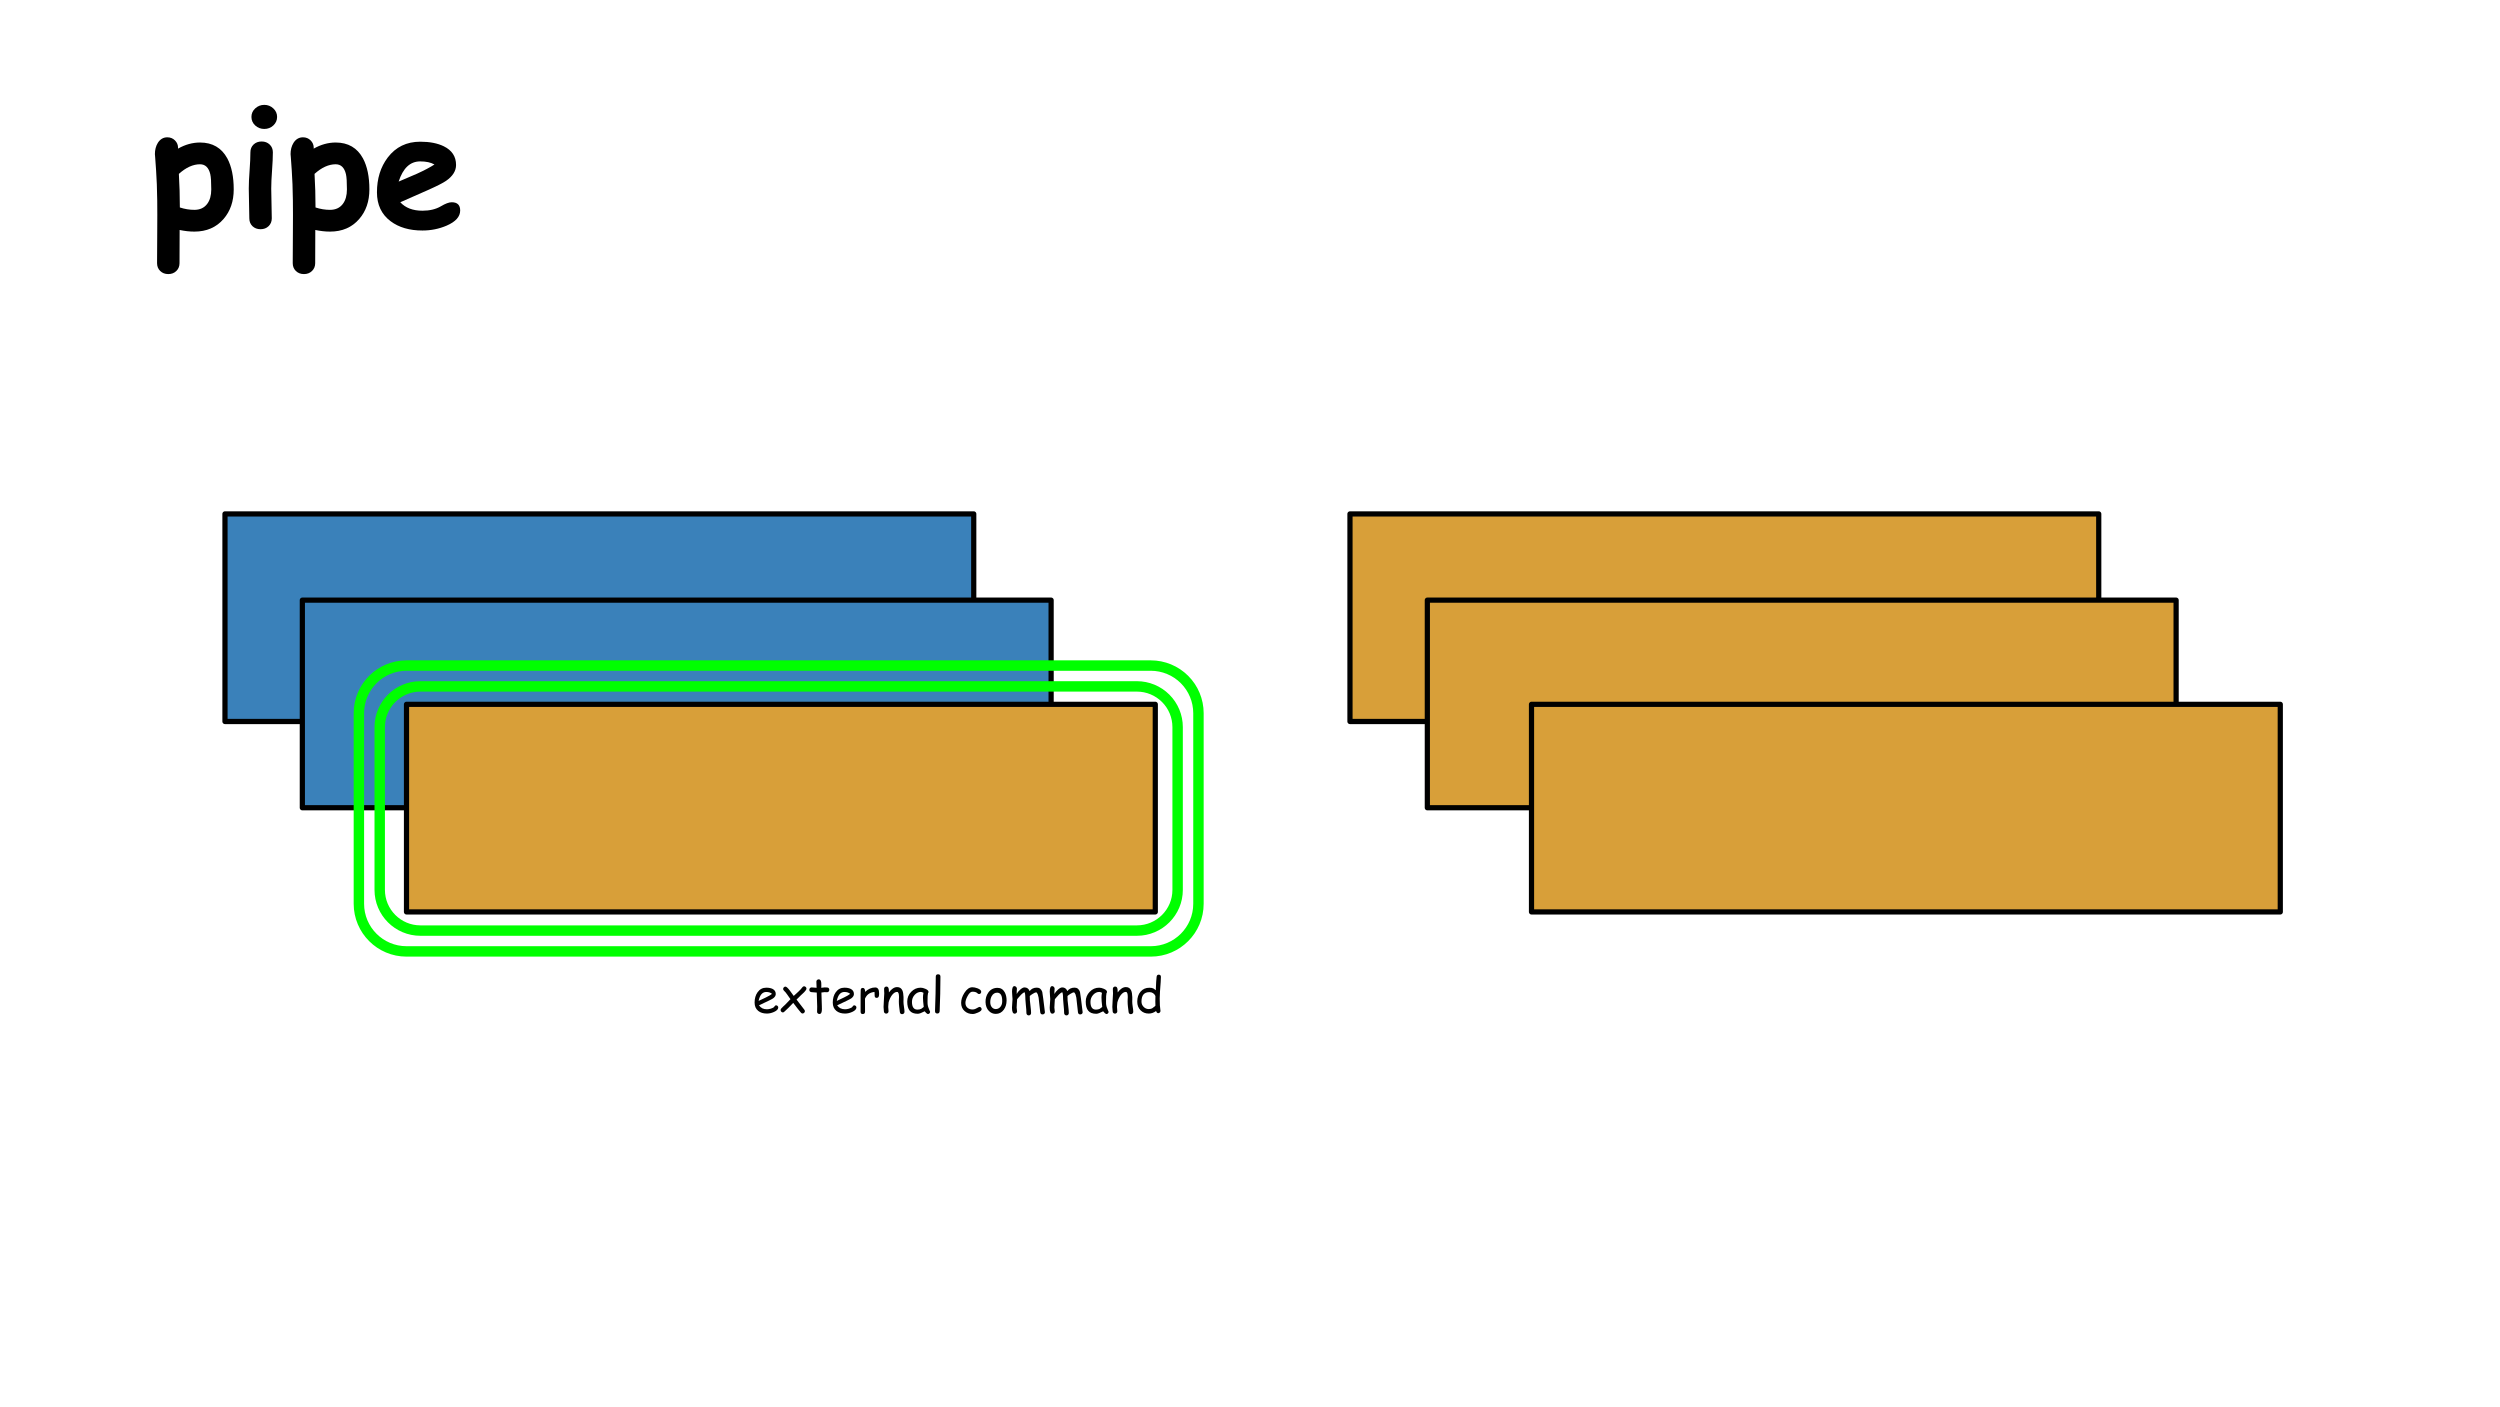
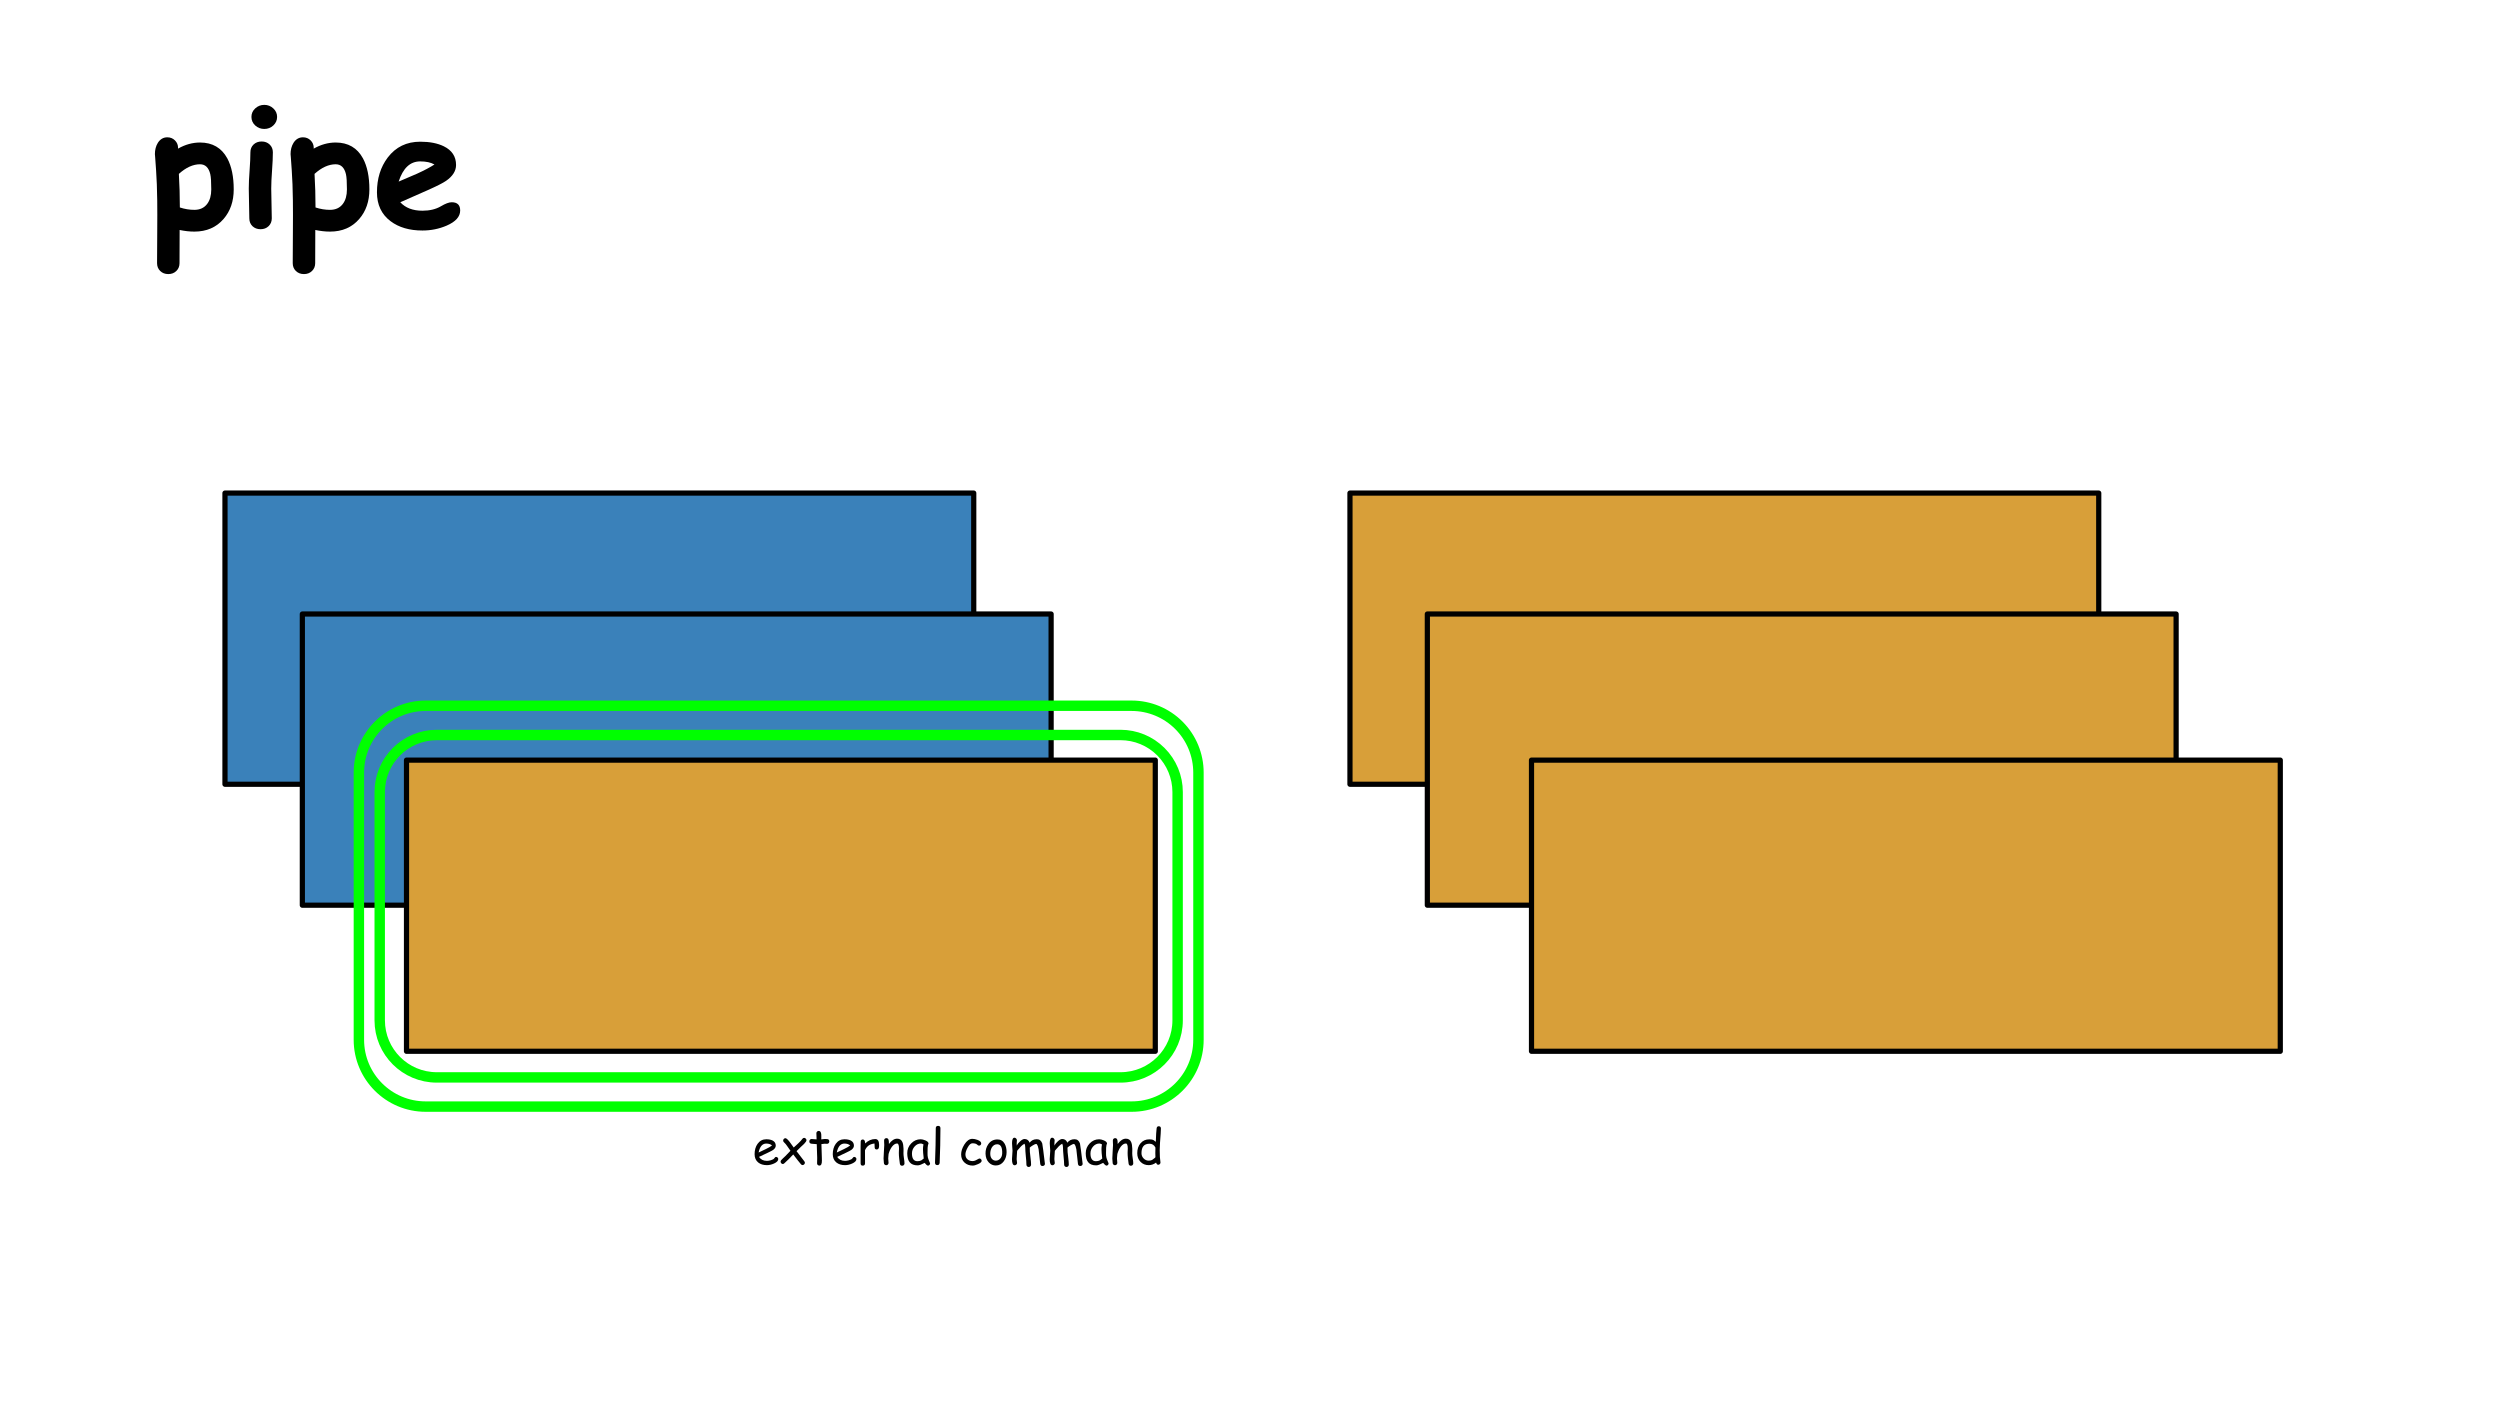
<svg xmlns="http://www.w3.org/2000/svg" xmlns:xlink="http://www.w3.org/1999/xlink" width="720pt" height="405pt" viewBox="0 0 720 405" version="1.1">
  <defs>
    <g>
      <symbol overflow="visible" id="glyph0-0">
        <path style="stroke:none;" d="M 3 0 L 3 -38.391 L 21 -38.391 L 21 0 Z M 6 -3 L 18 -3 L 18 -35.391 L 6 -35.391 Z M 6 -3 " />
      </symbol>
      <symbol overflow="visible" id="glyph0-1">
        <path style="stroke:none;" d="M 13.219 1.391 C 11.875 1.391 10.461 1.234 8.984 0.922 L 8.953 10.484 C 8.953 11.391 8.645 12.141 8.031 12.734 C 7.426 13.328 6.656 13.625 5.719 13.625 C 4.781 13.625 4.004 13.328 3.391 12.734 C 2.785 12.141 2.484 11.391 2.484 10.484 C 2.484 9.742 2.5 6.828 2.531 1.734 C 2.562 -2.047 2.562 -5.133 2.531 -7.531 C 2.488 -10.906 2.379 -13.812 2.203 -16.25 C 1.973 -19.602 1.859 -21.141 1.859 -20.859 C 1.859 -22.16 2.145 -23.27 2.719 -24.188 C 3.395 -25.238 4.301 -25.766 5.438 -25.766 C 6.312 -25.766 7.047 -25.469 7.641 -24.875 C 8.234 -24.281 8.531 -23.566 8.531 -22.734 L 8.516 -22.5 C 9.555 -23.094 10.602 -23.535 11.656 -23.828 C 12.719 -24.117 13.781 -24.266 14.844 -24.266 C 18.438 -24.266 21.062 -22.738 22.719 -19.688 C 23.945 -17.395 24.562 -14.422 24.562 -10.766 C 24.562 -7.336 23.586 -4.5 21.641 -2.25 C 19.547 0.176 16.738 1.391 13.219 1.391 Z M 14.844 -18 C 13.852 -18 12.848 -17.77 11.828 -17.312 C 10.816 -16.852 9.797 -16.16 8.766 -15.234 C 8.953 -12.016 9.047 -8.789 9.047 -5.562 C 10.441 -5.102 11.832 -4.875 13.219 -4.875 C 14.832 -4.875 16.066 -5.445 16.922 -6.594 C 17.703 -7.625 18.094 -9.016 18.094 -10.766 C 18.094 -12.867 18 -14.328 17.812 -15.141 C 17.363 -17.047 16.375 -18 14.844 -18 Z M 14.844 -18 " />
      </symbol>
      <symbol overflow="visible" id="glyph0-2">
        <path style="stroke:none;" d="M 7.734 -28.172 C 6.734 -28.172 5.863 -28.504 5.125 -29.172 C 4.395 -29.848 4.031 -30.672 4.031 -31.641 C 4.031 -32.609 4.395 -33.426 5.125 -34.094 C 5.863 -34.77 6.734 -35.109 7.734 -35.109 C 8.734 -35.109 9.598 -34.77 10.328 -34.094 C 11.055 -33.426 11.422 -32.609 11.422 -31.641 C 11.422 -30.672 11.055 -29.848 10.328 -29.172 C 9.598 -28.504 8.734 -28.172 7.734 -28.172 Z M 9.734 -11 C 9.734 -10.102 9.758 -8.672 9.812 -6.703 C 9.863 -4.734 9.891 -3.305 9.891 -2.422 C 9.891 -1.516 9.582 -0.766 8.969 -0.172 C 8.363 0.41 7.594 0.703 6.656 0.703 C 5.719 0.703 4.941 0.41 4.328 -0.172 C 3.723 -0.766 3.422 -1.516 3.422 -2.422 C 3.422 -3.305 3.395 -4.734 3.344 -6.703 C 3.289 -8.672 3.266 -10.102 3.266 -11 C 3.266 -12.383 3.344 -14.125 3.5 -16.219 C 3.656 -18.312 3.734 -20.055 3.734 -21.453 C 3.734 -22.359 4.035 -23.102 4.641 -23.688 C 5.254 -24.27 6.031 -24.562 6.969 -24.562 C 7.906 -24.562 8.676 -24.27 9.281 -23.688 C 9.895 -23.102 10.203 -22.359 10.203 -21.453 C 10.203 -20.055 10.125 -18.312 9.969 -16.219 C 9.812 -14.125 9.734 -12.383 9.734 -11 Z M 9.734 -11 " />
      </symbol>
      <symbol overflow="visible" id="glyph0-3">
        <path style="stroke:none;" d="M 14.203 1.078 C 10.473 1.078 7.422 0.188 5.047 -1.594 C 2.422 -3.562 1.109 -6.336 1.109 -9.922 C 1.109 -13.867 2.145 -17.211 4.219 -19.953 C 6.531 -22.984 9.648 -24.5 13.578 -24.5 C 16.297 -24.5 18.551 -24.062 20.344 -23.188 C 22.707 -22.031 23.891 -20.234 23.891 -17.797 C 23.891 -16.078 22.926 -14.551 21 -13.219 C 20.125 -12.613 18.367 -11.723 15.734 -10.547 L 7.828 -7.062 C 8.578 -6.25 9.484 -5.641 10.547 -5.234 C 11.609 -4.828 12.828 -4.625 14.203 -4.625 C 16.297 -4.625 18.07 -5.051 19.531 -5.906 C 20.82 -6.676 21.859 -7.062 22.641 -7.062 C 24.266 -7.062 25.078 -6.27 25.078 -4.688 C 25.078 -2.906 23.773 -1.453 21.172 -0.328 C 18.984 0.609 16.66 1.078 14.203 1.078 Z M 13.578 -18.828 C 12.117 -18.828 10.875 -18.344 9.844 -17.375 C 8.812 -16.406 7.984 -14.953 7.359 -13.016 C 9.129 -13.773 10.891 -14.531 12.641 -15.281 C 14.742 -16.238 16.422 -17.125 17.672 -17.938 C 16.629 -18.531 15.266 -18.828 13.578 -18.828 Z M 13.578 -18.828 " />
      </symbol>
      <symbol overflow="visible" id="glyph1-0">
        <path style="stroke:none;" d="M 0.875 0 L 0.875 -11.203 L 6.125 -11.203 L 6.125 0 Z M 1.75 -0.875 L 5.25 -0.875 L 5.25 -10.328 L 1.75 -10.328 Z M 1.75 -0.875 " />
      </symbol>
      <symbol overflow="visible" id="glyph1-1">
        <path style="stroke:none;" d="M 4.141 0.312 C 3.109 0.312 2.273 0.055 1.641 -0.453 C 0.941 -1.023 0.594 -1.82 0.594 -2.844 C 0.594 -4.031 0.879 -5.023 1.453 -5.828 C 2.078 -6.703 2.91 -7.141 3.953 -7.141 C 4.711 -7.141 5.332 -7.016 5.812 -6.766 C 6.395 -6.453 6.688 -5.969 6.688 -5.312 C 6.688 -4.852 6.43 -4.438 5.922 -4.062 C 5.691 -3.906 5.207 -3.648 4.469 -3.297 L 1.859 -2.062 C 2.117 -1.688 2.438 -1.398 2.812 -1.203 C 3.195 -1.016 3.641 -0.922 4.141 -0.922 C 4.453 -0.922 4.82 -0.977 5.25 -1.094 C 5.789 -1.25 6.133 -1.445 6.281 -1.688 C 6.438 -1.938 6.602 -2.062 6.781 -2.062 C 6.945 -2.062 7.094 -2 7.219 -1.875 C 7.344 -1.758 7.406 -1.617 7.406 -1.453 C 7.406 -0.953 7 -0.52 6.188 -0.156 C 5.488 0.156 4.805 0.312 4.141 0.312 Z M 3.953 -5.906 C 3.398 -5.906 2.938 -5.691 2.562 -5.266 C 2.195 -4.836 1.926 -4.191 1.75 -3.328 L 3.844 -4.328 C 4.664 -4.723 5.254 -5.066 5.609 -5.359 C 5.211 -5.723 4.66 -5.906 3.953 -5.906 Z M 3.953 -5.906 " />
      </symbol>
      <symbol overflow="visible" id="glyph1-2">
        <path style="stroke:none;" d="M 7.234 -5.859 L 6.234 -4.922 L 5.016 -3.719 L 7.25 -0.812 C 7.363 -0.664 7.422 -0.52 7.422 -0.375 C 7.422 -0.195 7.348 -0.039 7.203 0.094 C 7.066 0.227 6.914 0.297 6.75 0.297 C 6.57 0.297 6.414 0.211 6.281 0.047 C 5.852 -0.441 5.113 -1.379 4.062 -2.766 L 2.734 -1.391 C 2.461 -1.148 2.066 -0.773 1.547 -0.266 C 1.398 -0.098 1.242 -0.016 1.078 -0.016 C 0.91 -0.016 0.758 -0.082 0.625 -0.219 C 0.488 -0.363 0.422 -0.523 0.422 -0.703 C 0.422 -0.836 0.477 -0.977 0.594 -1.125 C 0.719 -1.289 0.914 -1.492 1.188 -1.734 C 1.5 -2.016 1.707 -2.207 1.812 -2.312 L 3.266 -3.828 L 2.359 -5.125 C 2.004 -5.645 1.691 -6.02 1.422 -6.25 C 1.242 -6.406 1.156 -6.578 1.156 -6.766 C 1.156 -6.941 1.219 -7.098 1.344 -7.234 C 1.477 -7.379 1.633 -7.453 1.812 -7.453 C 2.07 -7.453 2.473 -7.102 3.016 -6.406 L 4.203 -4.766 L 5.547 -6 C 6.098 -6.52 6.473 -6.93 6.672 -7.234 C 6.816 -7.441 6.988 -7.547 7.188 -7.547 C 7.363 -7.547 7.52 -7.477 7.656 -7.344 C 7.801 -7.219 7.875 -7.066 7.875 -6.891 C 7.875 -6.641 7.66 -6.297 7.234 -5.859 Z M 7.234 -5.859 " />
      </symbol>
      <symbol overflow="visible" id="glyph1-3">
        <path style="stroke:none;" d="M 5.531 -5.828 C 5.426 -5.828 5.305 -5.832 5.172 -5.844 C 5.047 -5.852 4.938 -5.859 4.844 -5.859 C 4.738 -5.859 4.43 -5.82 3.922 -5.75 L 4.047 -1.703 L 4.047 -1.406 L 4.062 -1.062 C 4.082 -0.062 3.844 0.438 3.344 0.438 C 3.156 0.438 2.992 0.375 2.859 0.25 C 2.734 0.133 2.672 -0.008 2.672 -0.188 C 2.672 -0.352 2.676 -0.609 2.688 -0.953 C 2.695 -1.305 2.703 -1.57 2.703 -1.75 L 2.578 -5.734 C 2.242 -5.742 1.734 -5.785 1.047 -5.859 C 0.641 -5.91 0.438 -6.133 0.438 -6.531 C 0.438 -6.727 0.5 -6.891 0.625 -7.016 C 0.75 -7.148 0.906 -7.219 1.094 -7.219 L 2.531 -7.109 C 2.531 -7.336 2.52 -7.645 2.5 -8.031 C 2.477 -8.426 2.469 -8.711 2.469 -8.891 C 2.469 -9.078 2.535 -9.234 2.672 -9.359 C 2.805 -9.484 2.969 -9.547 3.156 -9.547 C 3.57 -9.547 3.812 -9.211 3.875 -8.547 C 3.883 -8.379 3.891 -8.176 3.891 -7.938 L 3.891 -7.547 L 3.875 -7.109 C 4.438 -7.18 4.758 -7.219 4.844 -7.219 C 5.32 -7.219 5.633 -7.195 5.781 -7.156 C 6.051 -7.062 6.188 -6.848 6.188 -6.516 C 6.188 -6.316 6.125 -6.148 6 -6.016 C 5.875 -5.891 5.719 -5.828 5.531 -5.828 Z M 5.531 -5.828 " />
      </symbol>
      <symbol overflow="visible" id="glyph1-4">
        <path style="stroke:none;" d="M 6.266 -5.047 C 6.234 -4.484 6.004 -4.203 5.578 -4.203 C 5.191 -4.203 5 -4.426 5 -4.875 C 5 -4.957 4.992 -5.117 4.984 -5.359 L 4.953 -5.922 C 4.234 -5.836 3.66 -5.633 3.234 -5.312 C 2.828 -5.02 2.488 -4.578 2.219 -3.984 L 2.234 -0.234 C 2.234 0.223 2.004 0.453 1.547 0.453 C 1.148 0.453 0.953 0.223 0.953 -0.234 L 0.953 -5.031 C 0.953 -5.176 0.957 -5.398 0.969 -5.703 C 0.977 -6.004 0.984 -6.234 0.984 -6.391 C 0.984 -6.848 1.188 -7.078 1.594 -7.078 C 2.031 -7.078 2.254 -6.695 2.266 -5.938 C 3.141 -6.781 4.109 -7.203 5.172 -7.203 C 5.547 -7.203 5.82 -7.062 6 -6.781 C 6.188 -6.508 6.281 -6.094 6.281 -5.531 C 6.281 -5.289 6.273 -5.129 6.266 -5.047 Z M 6.266 -5.047 " />
      </symbol>
      <symbol overflow="visible" id="glyph1-5">
        <path style="stroke:none;" d="M 6.188 0.484 C 5.801 0.484 5.582 0.27 5.531 -0.156 L 5.344 -1.656 C 5.281 -2.188 5.25 -2.688 5.25 -3.156 C 5.25 -3.281 5.254 -3.492 5.266 -3.797 C 5.285 -4.109 5.297 -4.328 5.297 -4.453 C 5.297 -5.43 5.113 -5.922 4.75 -5.922 C 4.238 -5.922 3.75 -5.617 3.281 -5.016 C 2.863 -4.461 2.535 -3.766 2.297 -2.922 C 2.285 -2.742 2.266 -2.52 2.234 -2.25 C 2.203 -2.031 2.188 -1.812 2.188 -1.594 C 2.188 -1.457 2.203 -1.25 2.234 -0.969 C 2.266 -0.695 2.281 -0.492 2.281 -0.359 C 2.281 -0.16 2.219 0 2.094 0.125 C 1.969 0.258 1.805 0.328 1.609 0.328 C 1.41 0.328 1.25 0.258 1.125 0.125 C 1 0 0.938 -0.16 0.938 -0.359 C 0.938 -0.492 0.922 -0.695 0.891 -0.969 C 0.859 -1.25 0.844 -1.457 0.844 -1.594 C 0.844 -2.062 0.875 -2.711 0.938 -3.547 C 1.008 -4.379 1.047 -5.031 1.047 -5.5 C 1.047 -5.645 1.035 -5.859 1.016 -6.141 C 1.004 -6.43 1 -6.648 1 -6.797 C 1 -6.992 1.062 -7.156 1.188 -7.281 C 1.32 -7.406 1.484 -7.469 1.672 -7.469 C 2.086 -7.469 2.316 -7.172 2.359 -6.578 L 2.391 -5.781 C 3.148 -6.801 3.938 -7.312 4.75 -7.312 C 5.477 -7.312 5.984 -6.988 6.266 -6.344 C 6.461 -5.914 6.57 -5.281 6.594 -4.438 L 6.594 -3.75 L 6.578 -3.125 C 6.578 -2.738 6.625 -2.242 6.719 -1.641 C 6.82 -1.047 6.875 -0.562 6.875 -0.188 C 6.875 0.008 6.805 0.172 6.672 0.297 C 6.547 0.422 6.383 0.484 6.188 0.484 Z M 6.188 0.484 " />
      </symbol>
      <symbol overflow="visible" id="glyph1-6">
        <path style="stroke:none;" d="M 6.297 0.453 C 6.203 0.453 6.039 0.352 5.812 0.156 C 5.613 -0.031 5.461 -0.195 5.359 -0.344 C 4.922 -0.113 4.535 0.062 4.203 0.188 C 3.867 0.312 3.594 0.375 3.375 0.375 C 2.301 0.375 1.523 0.07 1.047 -0.531 C 0.578 -1.094 0.344 -1.957 0.344 -3.125 C 0.344 -4.227 0.723 -5.172 1.484 -5.953 C 2.242 -6.742 3.148 -7.141 4.203 -7.141 C 4.598 -7.141 5.039 -7.035 5.531 -6.828 C 6.156 -6.578 6.469 -6.27 6.469 -5.906 C 6.469 -5.781 6.422 -5.672 6.328 -5.578 C 6.285 -5.398 6.25 -5.113 6.219 -4.719 C 6.195 -4.32 6.188 -3.816 6.188 -3.203 C 6.176 -2.641 6.211 -2.191 6.297 -1.859 C 6.336 -1.66 6.484 -1.258 6.734 -0.656 C 6.766 -0.57 6.816 -0.453 6.891 -0.297 L 6.922 -0.172 C 6.922 0.004 6.859 0.148 6.734 0.266 C 6.609 0.391 6.461 0.453 6.297 0.453 Z M 4.875 -4.297 C 4.875 -4.492 4.883 -4.707 4.906 -4.938 C 4.926 -5.164 4.961 -5.41 5.016 -5.672 C 4.848 -5.754 4.703 -5.816 4.578 -5.859 C 4.461 -5.898 4.367 -5.922 4.297 -5.922 C 3.586 -5.922 2.977 -5.633 2.469 -5.062 C 1.957 -4.488 1.703 -3.82 1.703 -3.062 C 1.703 -2.32 1.832 -1.766 2.094 -1.391 C 2.352 -1.016 2.75 -0.828 3.281 -0.828 C 3.719 -0.828 4.086 -0.906 4.391 -1.062 C 4.555 -1.156 4.789 -1.332 5.094 -1.594 C 4.945 -2.789 4.875 -3.691 4.875 -4.297 Z M 4.875 -4.297 " />
      </symbol>
      <symbol overflow="visible" id="glyph1-7">
        <path style="stroke:none;" d="M 2.688 -5.375 L 2.578 -1.969 C 2.578 -1.613 2.562 -1.086 2.531 -0.391 C 2.488 0.066 2.266 0.297 1.859 0.297 C 1.41 0.297 1.188 0.062 1.188 -0.406 C 1.188 -0.957 1.211 -1.785 1.266 -2.891 C 1.316 -3.992 1.344 -4.82 1.344 -5.375 C 1.344 -6.094 1.352 -6.914 1.375 -7.844 C 1.395 -8.77 1.406 -9.594 1.406 -10.312 C 1.406 -10.77 1.629 -11 2.078 -11 C 2.523 -11 2.75 -10.77 2.75 -10.312 C 2.75 -9.594 2.738 -8.77 2.719 -7.844 C 2.695 -6.914 2.688 -6.094 2.688 -5.375 Z M 2.688 -5.375 " />
      </symbol>
      <symbol overflow="visible" id="glyph1-8">
        <path style="stroke:none;" d="" />
      </symbol>
      <symbol overflow="visible" id="glyph1-9">
        <path style="stroke:none;" d="M 4.047 0.438 C 3.109 0.438 2.328 0.148 1.703 -0.422 C 1.047 -1.016 0.719 -1.797 0.719 -2.766 C 0.719 -3.691 1.023 -4.645 1.641 -5.625 C 2.328 -6.719 3.098 -7.266 3.953 -7.266 C 4.398 -7.266 4.898 -7.16 5.453 -6.953 C 6.148 -6.68 6.5 -6.352 6.5 -5.969 C 6.5 -5.789 6.441 -5.633 6.328 -5.5 C 6.211 -5.375 6.07 -5.312 5.906 -5.312 C 5.77 -5.312 5.648 -5.348 5.547 -5.422 C 5.453 -5.504 5.359 -5.582 5.266 -5.656 C 5.004 -5.875 4.566 -5.984 3.953 -5.984 C 3.484 -5.984 3.023 -5.566 2.578 -4.734 C 2.16 -3.973 1.953 -3.316 1.953 -2.766 C 1.953 -2.16 2.156 -1.688 2.562 -1.344 C 2.945 -1.02 3.441 -0.859 4.047 -0.859 C 4.316 -0.859 4.609 -0.93 4.922 -1.078 L 5.703 -1.5 C 5.836 -1.57 5.938 -1.609 6 -1.609 C 6.164 -1.609 6.312 -1.539 6.438 -1.406 C 6.562 -1.27 6.625 -1.113 6.625 -0.938 C 6.625 -0.602 6.273 -0.285 5.578 0.016 C 4.961 0.297 4.453 0.438 4.047 0.438 Z M 4.047 0.438 " />
      </symbol>
      <symbol overflow="visible" id="glyph1-10">
        <path style="stroke:none;" d="M 3.516 0.406 C 2.742 0.406 2.082 0.125 1.531 -0.438 C 0.914 -1.07 0.594 -1.922 0.562 -2.984 C 0.539 -4.016 0.801 -4.922 1.344 -5.703 C 1.977 -6.629 2.867 -7.094 4.016 -7.094 C 4.922 -7.094 5.609 -6.676 6.078 -5.844 C 6.453 -5.164 6.633 -4.352 6.625 -3.406 C 6.613 -2.395 6.348 -1.531 5.828 -0.812 C 5.242 0 4.473 0.406 3.516 0.406 Z M 3.922 -5.703 C 3.254 -5.703 2.734 -5.383 2.359 -4.75 C 2.066 -4.227 1.922 -3.641 1.922 -2.984 C 1.922 -2.316 2.098 -1.801 2.453 -1.438 C 2.754 -1.133 3.109 -0.984 3.516 -0.984 C 3.984 -0.984 4.391 -1.156 4.734 -1.5 C 5.117 -1.883 5.328 -2.398 5.359 -3.047 C 5.422 -4.805 4.941 -5.691 3.922 -5.703 Z M 3.922 -5.703 " />
      </symbol>
      <symbol overflow="visible" id="glyph1-11">
        <path style="stroke:none;" d="M 9.625 0.562 C 9.258 0.562 9.039 0.363 8.969 -0.031 C 8.895 -0.531 8.816 -1.234 8.734 -2.141 L 8.5 -4.266 C 8.445 -4.578 8.367 -4.883 8.266 -5.188 C 8.109 -5.594 7.941 -5.797 7.766 -5.797 C 7.586 -5.797 7.27 -5.656 6.812 -5.375 C 6.375 -5.113 6.086 -4.898 5.953 -4.734 C 5.953 -4.305 5.961 -3.879 5.984 -3.453 L 6.188 -1.625 C 6.281 -0.906 6.328 -0.312 6.328 0.156 C 6.328 0.352 6.266 0.516 6.141 0.641 C 6.016 0.773 5.852 0.844 5.656 0.844 C 5.457 0.844 5.297 0.773 5.172 0.641 C 5.047 0.516 4.984 0.352 4.984 0.156 C 4.984 -0.395 4.926 -1.207 4.812 -2.281 C 4.707 -3.363 4.656 -4.18 4.656 -4.734 C 4.656 -5.211 4.582 -5.586 4.438 -5.859 C 4.125 -5.711 3.801 -5.473 3.469 -5.141 L 2.672 -4.25 C 2.598 -4.133 2.477 -3.988 2.312 -3.812 C 2.312 -3.539 2.285 -3.141 2.234 -2.609 C 2.191 -2.078 2.172 -1.68 2.172 -1.422 C 2.172 -1.285 2.191 -1.094 2.234 -0.844 C 2.273 -0.602 2.297 -0.426 2.297 -0.312 C 2.297 -0.125 2.223 0.031 2.078 0.156 C 1.941 0.281 1.781 0.344 1.594 0.344 C 1.082 0.344 0.828 -0.238 0.828 -1.406 C 0.828 -1.676 0.852 -2.082 0.906 -2.625 C 0.957 -3.176 0.984 -3.586 0.984 -3.859 C 0.984 -4.098 0.957 -4.457 0.906 -4.938 C 0.863 -5.426 0.844 -5.789 0.844 -6.031 C 0.844 -7.07 1.078 -7.594 1.547 -7.594 C 1.723 -7.594 1.883 -7.516 2.031 -7.359 C 2.176 -7.203 2.25 -7.031 2.25 -6.844 C 2.25 -6.758 2.238 -6.625 2.219 -6.438 C 2.195 -6.258 2.188 -6.125 2.188 -6.031 L 2.203 -5.312 C 2.441 -5.801 2.789 -6.238 3.25 -6.625 C 3.707 -7.02 4.098 -7.219 4.422 -7.219 C 5.141 -7.219 5.633 -6.863 5.906 -6.156 C 6.156 -6.488 6.453 -6.738 6.797 -6.906 C 7.141 -7.07 7.535 -7.156 7.984 -7.156 C 8.742 -7.156 9.266 -6.742 9.547 -5.922 C 9.598 -5.766 9.691 -5.125 9.828 -4 C 9.953 -3.219 10.113 -1.914 10.312 -0.094 C 10.332 0.094 10.27 0.25 10.125 0.375 C 9.988 0.5 9.82 0.562 9.625 0.562 Z M 9.625 0.562 " />
      </symbol>
      <symbol overflow="visible" id="glyph1-12">
        <path style="stroke:none;" d="M 7.25 -6.031 C 7.195 -5.363 7.172 -4.695 7.172 -4.031 C 7.172 -2.508 7.238 -1.363 7.375 -0.594 C 7.383 -0.531 7.391 -0.477 7.391 -0.438 C 7.391 -0.25 7.32 -0.098 7.188 0.016 C 7.062 0.141 6.914 0.203 6.75 0.203 C 6.469 0.203 6.258 -0.004 6.125 -0.422 C 5.801 -0.18 5.461 0 5.109 0.125 C 4.754 0.25 4.383 0.312 4 0.312 C 3.062 0.312 2.281 0 1.656 -0.625 C 1.02 -1.27 0.703 -2.098 0.703 -3.109 C 0.703 -4.316 1.023 -5.285 1.672 -6.016 C 2.316 -6.754 3.156 -7.125 4.188 -7.125 C 4.719 -7.125 5.125 -7.047 5.406 -6.891 L 6.047 -6.406 C 6.109 -8.332 6.188 -9.625 6.281 -10.281 C 6.332 -10.688 6.535 -10.891 6.891 -10.891 C 7.305 -10.891 7.516 -10.672 7.516 -10.234 C 7.516 -9.598 7.426 -8.195 7.25 -6.031 Z M 4.219 -5.859 C 3.445 -5.859 2.867 -5.629 2.484 -5.172 C 2.109 -4.723 1.922 -4.039 1.922 -3.125 C 1.922 -2.539 2.129 -2.035 2.547 -1.609 C 2.961 -1.191 3.445 -0.984 4 -0.984 C 4.383 -0.984 4.711 -1.051 4.984 -1.188 C 5.129 -1.27 5.379 -1.457 5.734 -1.75 C 5.805 -1.812 5.875 -1.883 5.938 -1.969 L 5.906 -3.156 L 5.922 -3.938 L 5.938 -4.75 C 5.758 -5.125 5.523 -5.398 5.234 -5.578 C 4.953 -5.766 4.613 -5.859 4.219 -5.859 Z M 4.219 -5.859 " />
      </symbol>
    </g>
  </defs>
  <g id="surface103">
    <rect x="0" y="0" width="720" height="405" style="fill:rgb(100%,100%,100%);fill-opacity:1;stroke:none;" />
    <g style="fill:rgb(0%,0%,0%);fill-opacity:1;">
      <use xlink:href="#glyph0-1" x="42.75" y="65.311" />
      <use xlink:href="#glyph0-2" x="68.382" y="65.311" />
      <use xlink:href="#glyph0-1" x="81.822" y="65.311" />
      <use xlink:href="#glyph0-3" x="107.454" y="65.311" />
    </g>
-     <path style="fill-rule:nonzero;fill:rgb(22.745%,50.587%,72.94%);fill-opacity:1;stroke-width:762;stroke-linecap:butt;stroke-linejoin:round;stroke:rgb(0%,0%,0%);stroke-opacity:1;stroke-miterlimit:14.336;" d="M 32914.827 75187.966 L 142462.245 75187.966 L 142462.245 105558.825 L 32914.827 105558.825 Z M 32914.827 75187.966 " transform="matrix(0.0019685,0,0,0.0019685,0,0)" />
-     <path style="fill-rule:nonzero;fill:rgb(22.745%,50.587%,72.94%);fill-opacity:1;stroke-width:762;stroke-linecap:butt;stroke-linejoin:round;stroke:rgb(0%,0%,0%);stroke-opacity:1;stroke-miterlimit:14.336;" d="M 44233.702 87804.622 L 153783.104 87804.622 L 153783.104 118177.465 L 44233.702 118177.465 Z M 44233.702 87804.622 " transform="matrix(0.0019685,0,0,0.0019685,0,0)" />
-     <path style="fill:none;stroke-width:1524;stroke-linecap:butt;stroke-linejoin:round;stroke:rgb(0%,100%,0%);stroke-opacity:1;stroke-miterlimit:14.336;" d="M 55554.561 106376.387 C 55554.561 103088.278 58221.561 100423.262 61509.67 100423.262 L 166336.26 100423.262 C 167915.823 100423.262 169429.901 101050.325 170547.104 102167.528 C 171664.307 103282.747 172291.369 104798.809 172291.369 106376.387 L 172291.369 130192.855 C 172291.369 133480.964 169624.37 136147.964 166336.26 136147.964 L 61509.67 136147.964 C 58221.561 136147.964 55554.561 133480.964 55554.561 130192.855 Z M 55554.561 106376.387 " transform="matrix(0.0019685,0,0,0.0019685,0,0)" />
-     <path style="fill-rule:nonzero;fill:rgb(84.705%,62.352%,22.353%);fill-opacity:1;stroke-width:762;stroke-linecap:butt;stroke-linejoin:round;stroke:rgb(0%,0%,0%);stroke-opacity:1;stroke-miterlimit:14.336;" d="M 59473.701 103044.622 L 169023.104 103044.622 L 169023.104 133417.464 L 59473.701 133417.464 Z M 59473.701 103044.622 " transform="matrix(0.0019685,0,0,0.0019685,0,0)" />
-     <path style="fill-rule:nonzero;fill:rgb(84.705%,62.352%,22.353%);fill-opacity:1;stroke-width:762;stroke-linecap:butt;stroke-linejoin:round;stroke:rgb(0%,0%,0%);stroke-opacity:1;stroke-miterlimit:14.336;" d="M 197506.822 75187.966 L 307054.24 75187.966 L 307054.24 105558.825 L 197506.822 105558.825 Z M 197506.822 75187.966 " transform="matrix(0.0019685,0,0,0.0019685,0,0)" />
-     <path style="fill-rule:nonzero;fill:rgb(84.705%,62.352%,22.353%);fill-opacity:1;stroke-width:762;stroke-linecap:butt;stroke-linejoin:round;stroke:rgb(0%,0%,0%);stroke-opacity:1;stroke-miterlimit:14.336;" d="M 208825.696 87804.622 L 318375.099 87804.622 L 318375.099 118177.465 L 208825.696 118177.465 Z M 208825.696 87804.622 " transform="matrix(0.0019685,0,0,0.0019685,0,0)" />
-     <path style="fill-rule:nonzero;fill:rgb(84.705%,62.352%,22.353%);fill-opacity:1;stroke-width:762;stroke-linecap:butt;stroke-linejoin:round;stroke:rgb(0%,0%,0%);stroke-opacity:1;stroke-miterlimit:14.336;" d="M 224065.696 103044.622 L 333615.099 103044.622 L 333615.099 133417.464 L 224065.696 133417.464 Z M 224065.696 103044.622 " transform="matrix(0.0019685,0,0,0.0019685,0,0)" />
+     <path style="fill-rule:nonzero;fill:rgb(22.745%,50.587%,72.94%);fill-opacity:1;stroke-width:762;stroke-linecap:butt;stroke-linejoin:round;stroke:rgb(0%,0%,0%);stroke-opacity:1;stroke-miterlimit:14.336;" d="M 32914.827 72139.966 L 142462.245 72139.966 L 142462.245 114738.543 L 32914.827 114738.543 Z M 32914.827 72139.966 " transform="matrix(0.0019685,0,0,0.0019685,0,0)" />
+     <path style="fill-rule:nonzero;fill:rgb(22.745%,50.587%,72.94%);fill-opacity:1;stroke-width:762;stroke-linecap:butt;stroke-linejoin:round;stroke:rgb(0%,0%,0%);stroke-opacity:1;stroke-miterlimit:14.336;" d="M 44233.702 89834.638 L 153783.104 89834.638 L 153783.104 132435.199 L 44233.702 132435.199 Z M 44233.702 89834.638 " transform="matrix(0.0019685,0,0,0.0019685,0,0)" />
+     <path style="fill:none;stroke-width:1524;stroke-linecap:butt;stroke-linejoin:round;stroke:rgb(0%,100%,0%);stroke-opacity:1;stroke-miterlimit:14.336;" d="M 55554.561 115881.543 C 55554.561 111269.856 59293.123 107531.293 63904.81 107531.293 L 163941.12 107531.293 C 166155.682 107531.293 168278.963 108410.372 169844.635 109976.043 C 171410.307 111541.715 172291.369 113666.981 172291.369 115881.543 L 172291.369 149280.558 C 172291.369 153892.245 168552.807 157630.807 163941.12 157630.807 L 63904.81 157630.807 C 59293.123 157630.807 55554.561 153892.245 55554.561 149280.558 Z M 55554.561 115881.543 " transform="matrix(0.0019685,0,0,0.0019685,0,0)" />
+     <path style="fill-rule:nonzero;fill:rgb(84.705%,62.352%,22.353%);fill-opacity:1;stroke-width:762;stroke-linecap:butt;stroke-linejoin:round;stroke:rgb(0%,0%,0%);stroke-opacity:1;stroke-miterlimit:14.336;" d="M 59473.701 111208.34 L 169023.104 111208.34 L 169023.104 153806.917 L 59473.701 153806.917 Z M 59473.701 111208.34 " transform="matrix(0.0019685,0,0,0.0019685,0,0)" />
+     <path style="fill-rule:nonzero;fill:rgb(84.705%,62.352%,22.353%);fill-opacity:1;stroke-width:762;stroke-linecap:butt;stroke-linejoin:round;stroke:rgb(0%,0%,0%);stroke-opacity:1;stroke-miterlimit:14.336;" d="M 197504.837 72139.966 L 307054.24 72139.966 L 307054.24 114738.543 L 197504.837 114738.543 Z M 197504.837 72139.966 " transform="matrix(0.0019685,0,0,0.0019685,0,0)" />
+     <path style="fill-rule:nonzero;fill:rgb(84.705%,62.352%,22.353%);fill-opacity:1;stroke-width:762;stroke-linecap:butt;stroke-linejoin:round;stroke:rgb(0%,0%,0%);stroke-opacity:1;stroke-miterlimit:14.336;" d="M 208825.696 89834.638 L 318375.099 89834.638 L 318375.099 132435.199 L 208825.696 132435.199 Z M 208825.696 89834.638 " transform="matrix(0.0019685,0,0,0.0019685,0,0)" />
+     <path style="fill-rule:nonzero;fill:rgb(84.705%,62.352%,22.353%);fill-opacity:1;stroke-width:762;stroke-linecap:butt;stroke-linejoin:round;stroke:rgb(0%,0%,0%);stroke-opacity:1;stroke-miterlimit:14.336;" d="M 224065.696 111208.34 L 333615.099 111208.34 L 333615.099 153806.917 L 224065.696 153806.917 Z M 224065.696 111208.34 " transform="matrix(0.0019685,0,0,0.0019685,0,0)" />
    <g style="fill:rgb(0%,0%,0%);fill-opacity:1;">
-       <use xlink:href="#glyph1-1" x="216.73" y="291.594" />
-       <use xlink:href="#glyph1-2" x="224.388" y="291.594" />
-       <use xlink:href="#glyph1-3" x="232.648" y="291.594" />
-       <use xlink:href="#glyph1-1" x="239.242" y="291.594" />
-       <use xlink:href="#glyph1-4" x="246.9" y="291.594" />
-       <use xlink:href="#glyph1-5" x="253.62" y="291.594" />
-       <use xlink:href="#glyph1-6" x="260.942" y="291.594" />
-       <use xlink:href="#glyph1-7" x="268.096" y="291.594" />
-       <use xlink:href="#glyph1-8" x="271.918" y="291.594" />
-       <use xlink:href="#glyph1-9" x="276.09" y="291.594" />
-       <use xlink:href="#glyph1-10" x="283.272" y="291.594" />
-       <use xlink:href="#glyph1-11" x="290.622" y="291.594" />
-       <use xlink:href="#glyph1-11" x="301.486" y="291.594" />
-       <use xlink:href="#glyph1-6" x="312.35" y="291.594" />
-       <use xlink:href="#glyph1-5" x="319.504" y="291.594" />
-       <use xlink:href="#glyph1-12" x="326.826" y="291.594" />
+       <use xlink:href="#glyph1-1" x="216.73" y="335.251" />
+       <use xlink:href="#glyph1-2" x="224.388" y="335.251" />
+       <use xlink:href="#glyph1-3" x="232.648" y="335.251" />
+       <use xlink:href="#glyph1-1" x="239.242" y="335.251" />
+       <use xlink:href="#glyph1-4" x="246.9" y="335.251" />
+       <use xlink:href="#glyph1-5" x="253.62" y="335.251" />
+       <use xlink:href="#glyph1-6" x="260.942" y="335.251" />
+       <use xlink:href="#glyph1-7" x="268.096" y="335.251" />
+       <use xlink:href="#glyph1-8" x="271.918" y="335.251" />
+       <use xlink:href="#glyph1-9" x="276.09" y="335.251" />
+       <use xlink:href="#glyph1-10" x="283.272" y="335.251" />
+       <use xlink:href="#glyph1-11" x="290.622" y="335.251" />
+       <use xlink:href="#glyph1-11" x="301.486" y="335.251" />
+       <use xlink:href="#glyph1-6" x="312.35" y="335.251" />
+       <use xlink:href="#glyph1-5" x="319.504" y="335.251" />
+       <use xlink:href="#glyph1-12" x="326.826" y="335.251" />
    </g>
-     <path style="fill:none;stroke-width:1524;stroke-linecap:butt;stroke-linejoin:round;stroke:rgb(0%,100%,0%);stroke-opacity:1;stroke-miterlimit:14.336;" d="M 52506.561 104344.387 C 52506.561 100494.7 55627.983 97375.263 59477.67 97375.263 L 168368.26 97375.263 C 170217.698 97375.263 171989.744 98109.481 173297.448 99417.184 C 174605.151 100722.903 175339.369 102496.934 175339.369 104344.387 L 175339.369 132224.855 C 175339.369 136074.543 172217.948 139195.964 168368.26 139195.964 L 59477.67 139195.964 C 55627.983 139195.964 52506.561 136074.543 52506.561 132224.855 Z M 52506.561 104344.387 " transform="matrix(0.0019685,0,0,0.0019685,0,0)" />
+     <path style="fill:none;stroke-width:1524;stroke-linecap:butt;stroke-linejoin:round;stroke:rgb(0%,100%,0%);stroke-opacity:1;stroke-miterlimit:14.336;" d="M 52506.561 113029.996 C 52506.561 107632.497 56882.108 103254.965 62281.592 103254.965 L 165564.338 103254.965 C 168157.916 103254.965 170642.354 104284.856 172475.916 106118.418 C 174309.479 107951.981 175339.369 110438.403 175339.369 113029.996 L 175339.369 152126.151 C 175339.369 157523.651 170963.823 161899.198 165564.338 161899.198 L 62281.592 161899.198 C 56882.108 161899.198 52506.561 157523.651 52506.561 152126.151 Z M 52506.561 113029.996 " transform="matrix(0.0019685,0,0,0.0019685,0,0)" />
  </g>
</svg>
